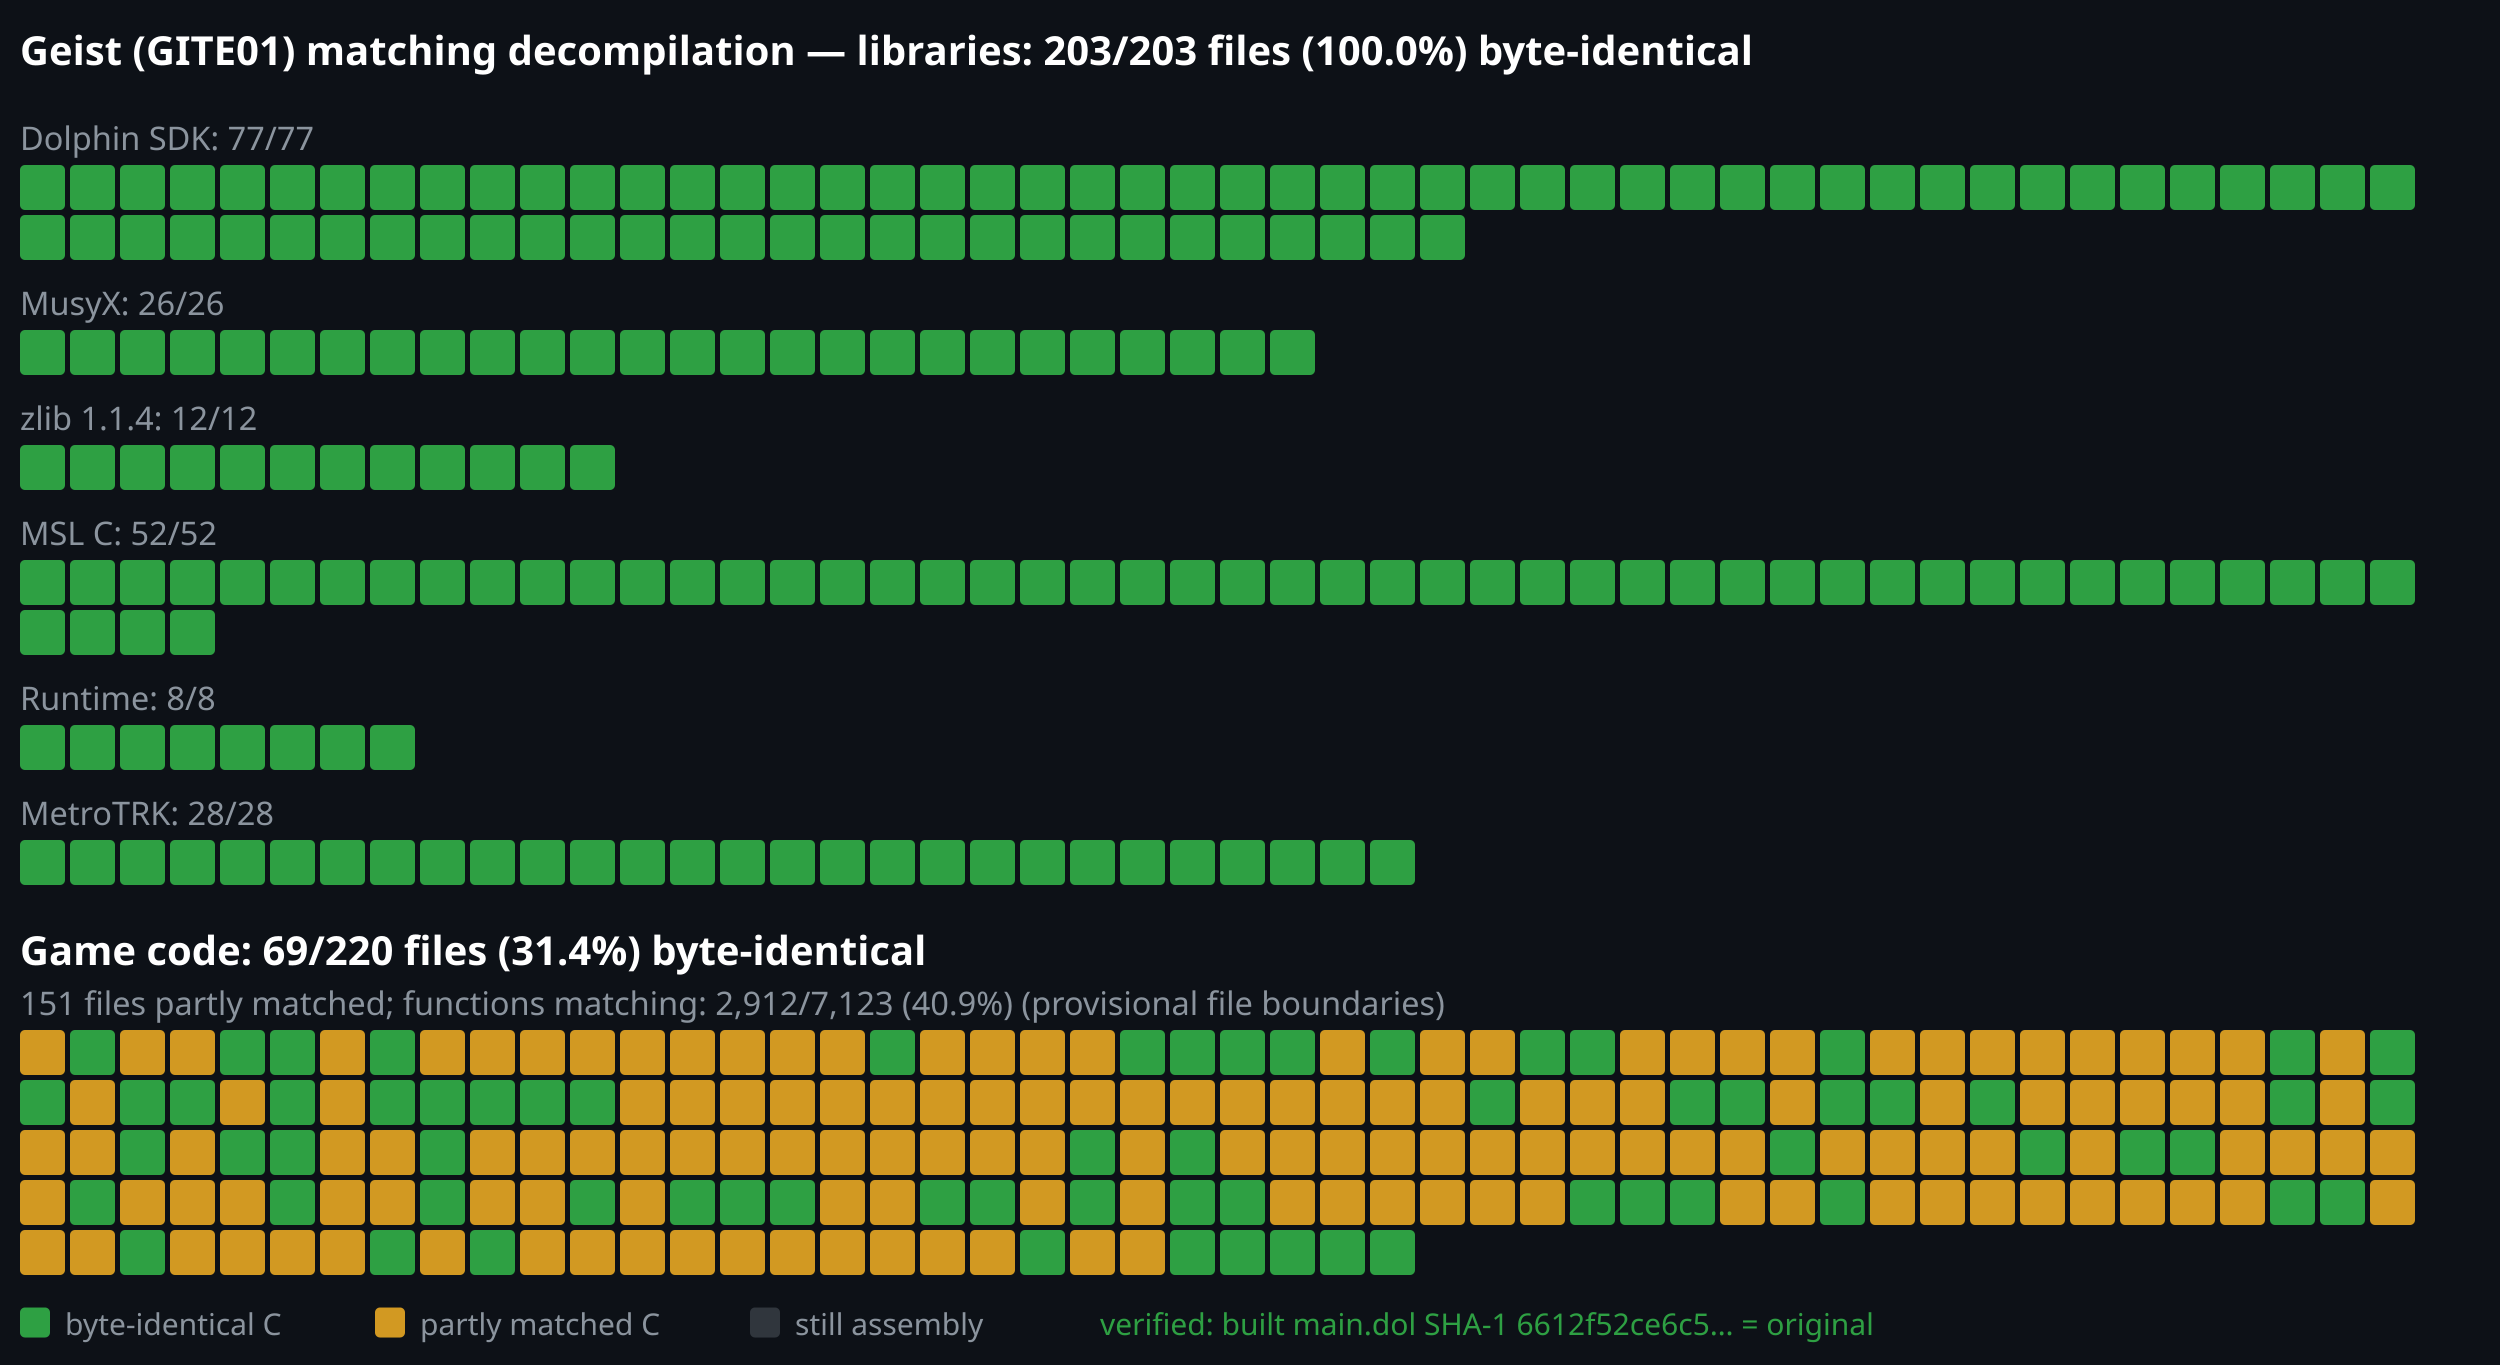
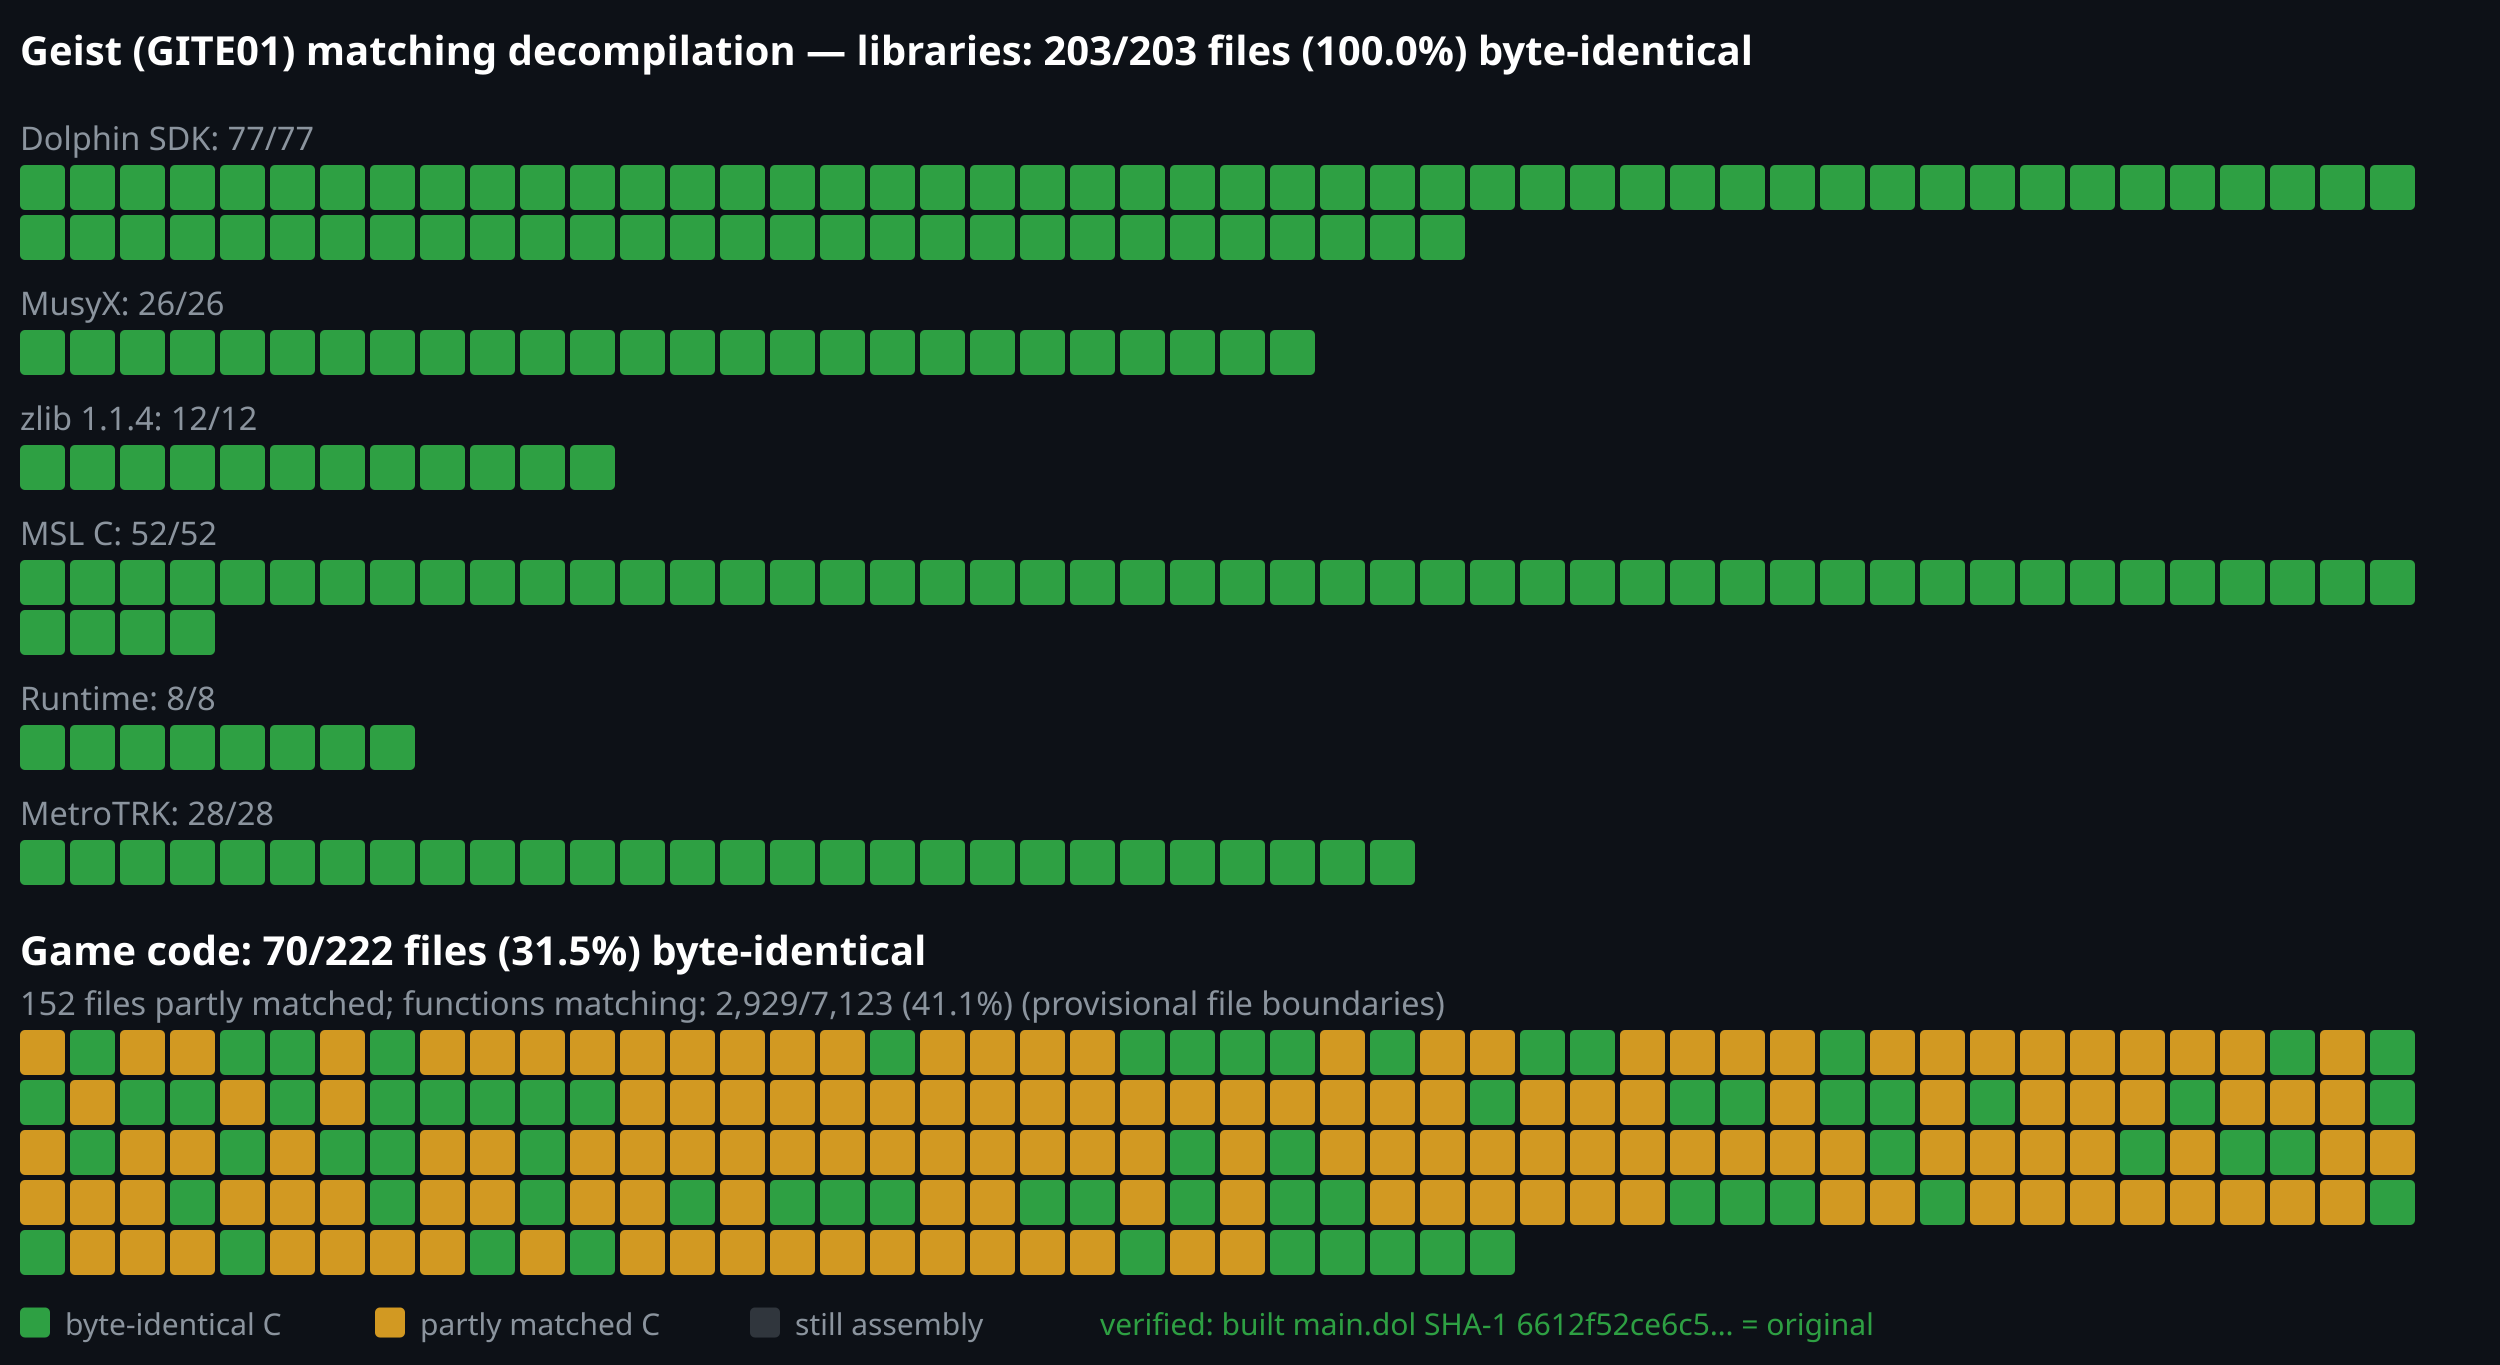
<svg xmlns="http://www.w3.org/2000/svg" viewBox="0 0 1000 546" width="1000" height="546">
  <rect width="1000" height="546" fill="#0d1117" />
  <text x="8" y="26" font-family="sans-serif" font-size="16" font-weight="bold" fill="#ffffff">Geist (GITE01) matching decompilation — libraries: 203/203 files (100.0%) byte-identical</text>
  <text x="8" y="60" font-family="sans-serif" font-size="13" font-weight="normal" fill="#8b949e">Dolphin SDK: 77/77</text>
  <rect x="8" y="66" width="18" height="18" rx="2" fill="#2ea043" />
  <rect x="28" y="66" width="18" height="18" rx="2" fill="#2ea043" />
  <rect x="48" y="66" width="18" height="18" rx="2" fill="#2ea043" />
  <rect x="68" y="66" width="18" height="18" rx="2" fill="#2ea043" />
  <rect x="88" y="66" width="18" height="18" rx="2" fill="#2ea043" />
  <rect x="108" y="66" width="18" height="18" rx="2" fill="#2ea043" />
  <rect x="128" y="66" width="18" height="18" rx="2" fill="#2ea043" />
  <rect x="148" y="66" width="18" height="18" rx="2" fill="#2ea043" />
  <rect x="168" y="66" width="18" height="18" rx="2" fill="#2ea043" />
  <rect x="188" y="66" width="18" height="18" rx="2" fill="#2ea043" />
  <rect x="208" y="66" width="18" height="18" rx="2" fill="#2ea043" />
  <rect x="228" y="66" width="18" height="18" rx="2" fill="#2ea043" />
  <rect x="248" y="66" width="18" height="18" rx="2" fill="#2ea043" />
  <rect x="268" y="66" width="18" height="18" rx="2" fill="#2ea043" />
  <rect x="288" y="66" width="18" height="18" rx="2" fill="#2ea043" />
  <rect x="308" y="66" width="18" height="18" rx="2" fill="#2ea043" />
  <rect x="328" y="66" width="18" height="18" rx="2" fill="#2ea043" />
  <rect x="348" y="66" width="18" height="18" rx="2" fill="#2ea043" />
  <rect x="368" y="66" width="18" height="18" rx="2" fill="#2ea043" />
  <rect x="388" y="66" width="18" height="18" rx="2" fill="#2ea043" />
  <rect x="408" y="66" width="18" height="18" rx="2" fill="#2ea043" />
  <rect x="428" y="66" width="18" height="18" rx="2" fill="#2ea043" />
  <rect x="448" y="66" width="18" height="18" rx="2" fill="#2ea043" />
  <rect x="468" y="66" width="18" height="18" rx="2" fill="#2ea043" />
  <rect x="488" y="66" width="18" height="18" rx="2" fill="#2ea043" />
  <rect x="508" y="66" width="18" height="18" rx="2" fill="#2ea043" />
  <rect x="528" y="66" width="18" height="18" rx="2" fill="#2ea043" />
  <rect x="548" y="66" width="18" height="18" rx="2" fill="#2ea043" />
  <rect x="568" y="66" width="18" height="18" rx="2" fill="#2ea043" />
  <rect x="588" y="66" width="18" height="18" rx="2" fill="#2ea043" />
  <rect x="608" y="66" width="18" height="18" rx="2" fill="#2ea043" />
  <rect x="628" y="66" width="18" height="18" rx="2" fill="#2ea043" />
  <rect x="648" y="66" width="18" height="18" rx="2" fill="#2ea043" />
  <rect x="668" y="66" width="18" height="18" rx="2" fill="#2ea043" />
  <rect x="688" y="66" width="18" height="18" rx="2" fill="#2ea043" />
  <rect x="708" y="66" width="18" height="18" rx="2" fill="#2ea043" />
  <rect x="728" y="66" width="18" height="18" rx="2" fill="#2ea043" />
  <rect x="748" y="66" width="18" height="18" rx="2" fill="#2ea043" />
  <rect x="768" y="66" width="18" height="18" rx="2" fill="#2ea043" />
  <rect x="788" y="66" width="18" height="18" rx="2" fill="#2ea043" />
  <rect x="808" y="66" width="18" height="18" rx="2" fill="#2ea043" />
  <rect x="828" y="66" width="18" height="18" rx="2" fill="#2ea043" />
  <rect x="848" y="66" width="18" height="18" rx="2" fill="#2ea043" />
  <rect x="868" y="66" width="18" height="18" rx="2" fill="#2ea043" />
  <rect x="888" y="66" width="18" height="18" rx="2" fill="#2ea043" />
  <rect x="908" y="66" width="18" height="18" rx="2" fill="#2ea043" />
  <rect x="928" y="66" width="18" height="18" rx="2" fill="#2ea043" />
  <rect x="948" y="66" width="18" height="18" rx="2" fill="#2ea043" />
  <rect x="8" y="86" width="18" height="18" rx="2" fill="#2ea043" />
  <rect x="28" y="86" width="18" height="18" rx="2" fill="#2ea043" />
  <rect x="48" y="86" width="18" height="18" rx="2" fill="#2ea043" />
  <rect x="68" y="86" width="18" height="18" rx="2" fill="#2ea043" />
  <rect x="88" y="86" width="18" height="18" rx="2" fill="#2ea043" />
  <rect x="108" y="86" width="18" height="18" rx="2" fill="#2ea043" />
  <rect x="128" y="86" width="18" height="18" rx="2" fill="#2ea043" />
  <rect x="148" y="86" width="18" height="18" rx="2" fill="#2ea043" />
  <rect x="168" y="86" width="18" height="18" rx="2" fill="#2ea043" />
  <rect x="188" y="86" width="18" height="18" rx="2" fill="#2ea043" />
  <rect x="208" y="86" width="18" height="18" rx="2" fill="#2ea043" />
  <rect x="228" y="86" width="18" height="18" rx="2" fill="#2ea043" />
  <rect x="248" y="86" width="18" height="18" rx="2" fill="#2ea043" />
  <rect x="268" y="86" width="18" height="18" rx="2" fill="#2ea043" />
  <rect x="288" y="86" width="18" height="18" rx="2" fill="#2ea043" />
  <rect x="308" y="86" width="18" height="18" rx="2" fill="#2ea043" />
  <rect x="328" y="86" width="18" height="18" rx="2" fill="#2ea043" />
  <rect x="348" y="86" width="18" height="18" rx="2" fill="#2ea043" />
  <rect x="368" y="86" width="18" height="18" rx="2" fill="#2ea043" />
  <rect x="388" y="86" width="18" height="18" rx="2" fill="#2ea043" />
  <rect x="408" y="86" width="18" height="18" rx="2" fill="#2ea043" />
  <rect x="428" y="86" width="18" height="18" rx="2" fill="#2ea043" />
  <rect x="448" y="86" width="18" height="18" rx="2" fill="#2ea043" />
  <rect x="468" y="86" width="18" height="18" rx="2" fill="#2ea043" />
  <rect x="488" y="86" width="18" height="18" rx="2" fill="#2ea043" />
  <rect x="508" y="86" width="18" height="18" rx="2" fill="#2ea043" />
  <rect x="528" y="86" width="18" height="18" rx="2" fill="#2ea043" />
  <rect x="548" y="86" width="18" height="18" rx="2" fill="#2ea043" />
  <rect x="568" y="86" width="18" height="18" rx="2" fill="#2ea043" />
  <text x="8" y="126" font-family="sans-serif" font-size="13" font-weight="normal" fill="#8b949e">MusyX: 26/26</text>
  <rect x="8" y="132" width="18" height="18" rx="2" fill="#2ea043" />
  <rect x="28" y="132" width="18" height="18" rx="2" fill="#2ea043" />
  <rect x="48" y="132" width="18" height="18" rx="2" fill="#2ea043" />
  <rect x="68" y="132" width="18" height="18" rx="2" fill="#2ea043" />
  <rect x="88" y="132" width="18" height="18" rx="2" fill="#2ea043" />
  <rect x="108" y="132" width="18" height="18" rx="2" fill="#2ea043" />
  <rect x="128" y="132" width="18" height="18" rx="2" fill="#2ea043" />
  <rect x="148" y="132" width="18" height="18" rx="2" fill="#2ea043" />
  <rect x="168" y="132" width="18" height="18" rx="2" fill="#2ea043" />
  <rect x="188" y="132" width="18" height="18" rx="2" fill="#2ea043" />
  <rect x="208" y="132" width="18" height="18" rx="2" fill="#2ea043" />
  <rect x="228" y="132" width="18" height="18" rx="2" fill="#2ea043" />
  <rect x="248" y="132" width="18" height="18" rx="2" fill="#2ea043" />
  <rect x="268" y="132" width="18" height="18" rx="2" fill="#2ea043" />
  <rect x="288" y="132" width="18" height="18" rx="2" fill="#2ea043" />
  <rect x="308" y="132" width="18" height="18" rx="2" fill="#2ea043" />
  <rect x="328" y="132" width="18" height="18" rx="2" fill="#2ea043" />
  <rect x="348" y="132" width="18" height="18" rx="2" fill="#2ea043" />
  <rect x="368" y="132" width="18" height="18" rx="2" fill="#2ea043" />
  <rect x="388" y="132" width="18" height="18" rx="2" fill="#2ea043" />
  <rect x="408" y="132" width="18" height="18" rx="2" fill="#2ea043" />
  <rect x="428" y="132" width="18" height="18" rx="2" fill="#2ea043" />
  <rect x="448" y="132" width="18" height="18" rx="2" fill="#2ea043" />
  <rect x="468" y="132" width="18" height="18" rx="2" fill="#2ea043" />
  <rect x="488" y="132" width="18" height="18" rx="2" fill="#2ea043" />
  <rect x="508" y="132" width="18" height="18" rx="2" fill="#2ea043" />
  <text x="8" y="172" font-family="sans-serif" font-size="13" font-weight="normal" fill="#8b949e">zlib 1.1.4: 12/12</text>
  <rect x="8" y="178" width="18" height="18" rx="2" fill="#2ea043" />
  <rect x="28" y="178" width="18" height="18" rx="2" fill="#2ea043" />
  <rect x="48" y="178" width="18" height="18" rx="2" fill="#2ea043" />
  <rect x="68" y="178" width="18" height="18" rx="2" fill="#2ea043" />
  <rect x="88" y="178" width="18" height="18" rx="2" fill="#2ea043" />
  <rect x="108" y="178" width="18" height="18" rx="2" fill="#2ea043" />
  <rect x="128" y="178" width="18" height="18" rx="2" fill="#2ea043" />
  <rect x="148" y="178" width="18" height="18" rx="2" fill="#2ea043" />
  <rect x="168" y="178" width="18" height="18" rx="2" fill="#2ea043" />
  <rect x="188" y="178" width="18" height="18" rx="2" fill="#2ea043" />
  <rect x="208" y="178" width="18" height="18" rx="2" fill="#2ea043" />
  <rect x="228" y="178" width="18" height="18" rx="2" fill="#2ea043" />
  <text x="8" y="218" font-family="sans-serif" font-size="13" font-weight="normal" fill="#8b949e">MSL C: 52/52</text>
  <rect x="8" y="224" width="18" height="18" rx="2" fill="#2ea043" />
  <rect x="28" y="224" width="18" height="18" rx="2" fill="#2ea043" />
  <rect x="48" y="224" width="18" height="18" rx="2" fill="#2ea043" />
  <rect x="68" y="224" width="18" height="18" rx="2" fill="#2ea043" />
  <rect x="88" y="224" width="18" height="18" rx="2" fill="#2ea043" />
  <rect x="108" y="224" width="18" height="18" rx="2" fill="#2ea043" />
  <rect x="128" y="224" width="18" height="18" rx="2" fill="#2ea043" />
  <rect x="148" y="224" width="18" height="18" rx="2" fill="#2ea043" />
  <rect x="168" y="224" width="18" height="18" rx="2" fill="#2ea043" />
  <rect x="188" y="224" width="18" height="18" rx="2" fill="#2ea043" />
  <rect x="208" y="224" width="18" height="18" rx="2" fill="#2ea043" />
  <rect x="228" y="224" width="18" height="18" rx="2" fill="#2ea043" />
  <rect x="248" y="224" width="18" height="18" rx="2" fill="#2ea043" />
  <rect x="268" y="224" width="18" height="18" rx="2" fill="#2ea043" />
  <rect x="288" y="224" width="18" height="18" rx="2" fill="#2ea043" />
  <rect x="308" y="224" width="18" height="18" rx="2" fill="#2ea043" />
  <rect x="328" y="224" width="18" height="18" rx="2" fill="#2ea043" />
  <rect x="348" y="224" width="18" height="18" rx="2" fill="#2ea043" />
  <rect x="368" y="224" width="18" height="18" rx="2" fill="#2ea043" />
  <rect x="388" y="224" width="18" height="18" rx="2" fill="#2ea043" />
  <rect x="408" y="224" width="18" height="18" rx="2" fill="#2ea043" />
  <rect x="428" y="224" width="18" height="18" rx="2" fill="#2ea043" />
  <rect x="448" y="224" width="18" height="18" rx="2" fill="#2ea043" />
  <rect x="468" y="224" width="18" height="18" rx="2" fill="#2ea043" />
  <rect x="488" y="224" width="18" height="18" rx="2" fill="#2ea043" />
  <rect x="508" y="224" width="18" height="18" rx="2" fill="#2ea043" />
  <rect x="528" y="224" width="18" height="18" rx="2" fill="#2ea043" />
  <rect x="548" y="224" width="18" height="18" rx="2" fill="#2ea043" />
  <rect x="568" y="224" width="18" height="18" rx="2" fill="#2ea043" />
  <rect x="588" y="224" width="18" height="18" rx="2" fill="#2ea043" />
  <rect x="608" y="224" width="18" height="18" rx="2" fill="#2ea043" />
  <rect x="628" y="224" width="18" height="18" rx="2" fill="#2ea043" />
  <rect x="648" y="224" width="18" height="18" rx="2" fill="#2ea043" />
  <rect x="668" y="224" width="18" height="18" rx="2" fill="#2ea043" />
  <rect x="688" y="224" width="18" height="18" rx="2" fill="#2ea043" />
  <rect x="708" y="224" width="18" height="18" rx="2" fill="#2ea043" />
  <rect x="728" y="224" width="18" height="18" rx="2" fill="#2ea043" />
  <rect x="748" y="224" width="18" height="18" rx="2" fill="#2ea043" />
  <rect x="768" y="224" width="18" height="18" rx="2" fill="#2ea043" />
  <rect x="788" y="224" width="18" height="18" rx="2" fill="#2ea043" />
  <rect x="808" y="224" width="18" height="18" rx="2" fill="#2ea043" />
  <rect x="828" y="224" width="18" height="18" rx="2" fill="#2ea043" />
  <rect x="848" y="224" width="18" height="18" rx="2" fill="#2ea043" />
  <rect x="868" y="224" width="18" height="18" rx="2" fill="#2ea043" />
  <rect x="888" y="224" width="18" height="18" rx="2" fill="#2ea043" />
  <rect x="908" y="224" width="18" height="18" rx="2" fill="#2ea043" />
  <rect x="928" y="224" width="18" height="18" rx="2" fill="#2ea043" />
  <rect x="948" y="224" width="18" height="18" rx="2" fill="#2ea043" />
  <rect x="8" y="244" width="18" height="18" rx="2" fill="#2ea043" />
  <rect x="28" y="244" width="18" height="18" rx="2" fill="#2ea043" />
  <rect x="48" y="244" width="18" height="18" rx="2" fill="#2ea043" />
  <rect x="68" y="244" width="18" height="18" rx="2" fill="#2ea043" />
  <text x="8" y="284" font-family="sans-serif" font-size="13" font-weight="normal" fill="#8b949e">Runtime: 8/8</text>
  <rect x="8" y="290" width="18" height="18" rx="2" fill="#2ea043" />
  <rect x="28" y="290" width="18" height="18" rx="2" fill="#2ea043" />
  <rect x="48" y="290" width="18" height="18" rx="2" fill="#2ea043" />
  <rect x="68" y="290" width="18" height="18" rx="2" fill="#2ea043" />
  <rect x="88" y="290" width="18" height="18" rx="2" fill="#2ea043" />
  <rect x="108" y="290" width="18" height="18" rx="2" fill="#2ea043" />
  <rect x="128" y="290" width="18" height="18" rx="2" fill="#2ea043" />
  <rect x="148" y="290" width="18" height="18" rx="2" fill="#2ea043" />
  <text x="8" y="330" font-family="sans-serif" font-size="13" font-weight="normal" fill="#8b949e">MetroTRK: 28/28</text>
  <rect x="8" y="336" width="18" height="18" rx="2" fill="#2ea043" />
  <rect x="28" y="336" width="18" height="18" rx="2" fill="#2ea043" />
  <rect x="48" y="336" width="18" height="18" rx="2" fill="#2ea043" />
  <rect x="68" y="336" width="18" height="18" rx="2" fill="#2ea043" />
  <rect x="88" y="336" width="18" height="18" rx="2" fill="#2ea043" />
  <rect x="108" y="336" width="18" height="18" rx="2" fill="#2ea043" />
  <rect x="128" y="336" width="18" height="18" rx="2" fill="#2ea043" />
  <rect x="148" y="336" width="18" height="18" rx="2" fill="#2ea043" />
  <rect x="168" y="336" width="18" height="18" rx="2" fill="#2ea043" />
  <rect x="188" y="336" width="18" height="18" rx="2" fill="#2ea043" />
  <rect x="208" y="336" width="18" height="18" rx="2" fill="#2ea043" />
  <rect x="228" y="336" width="18" height="18" rx="2" fill="#2ea043" />
  <rect x="248" y="336" width="18" height="18" rx="2" fill="#2ea043" />
  <rect x="268" y="336" width="18" height="18" rx="2" fill="#2ea043" />
  <rect x="288" y="336" width="18" height="18" rx="2" fill="#2ea043" />
  <rect x="308" y="336" width="18" height="18" rx="2" fill="#2ea043" />
  <rect x="328" y="336" width="18" height="18" rx="2" fill="#2ea043" />
  <rect x="348" y="336" width="18" height="18" rx="2" fill="#2ea043" />
  <rect x="368" y="336" width="18" height="18" rx="2" fill="#2ea043" />
  <rect x="388" y="336" width="18" height="18" rx="2" fill="#2ea043" />
  <rect x="408" y="336" width="18" height="18" rx="2" fill="#2ea043" />
  <rect x="428" y="336" width="18" height="18" rx="2" fill="#2ea043" />
  <rect x="448" y="336" width="18" height="18" rx="2" fill="#2ea043" />
  <rect x="468" y="336" width="18" height="18" rx="2" fill="#2ea043" />
  <rect x="488" y="336" width="18" height="18" rx="2" fill="#2ea043" />
  <rect x="508" y="336" width="18" height="18" rx="2" fill="#2ea043" />
  <rect x="528" y="336" width="18" height="18" rx="2" fill="#2ea043" />
  <rect x="548" y="336" width="18" height="18" rx="2" fill="#2ea043" />
-   <text x="8" y="386" font-family="sans-serif" font-size="16" font-weight="bold" fill="#ffffff">Game code: 69/220 files (31.4%) byte-identical</text>
-   <text x="8" y="406" font-family="sans-serif" font-size="13" font-weight="normal" fill="#8b949e">151 files partly matched; functions matching: 2,912/7,123 (40.9%) (provisional file boundaries)</text>
+   <text x="8" y="386" font-family="sans-serif" font-size="16" font-weight="bold" fill="#ffffff">Game code: 70/222 files (31.5%) byte-identical</text>
+   <text x="8" y="406" font-family="sans-serif" font-size="13" font-weight="normal" fill="#8b949e">152 files partly matched; functions matching: 2,929/7,123 (41.1%) (provisional file boundaries)</text>
  <rect x="8" y="412" width="18" height="18" rx="2" fill="#d29922" />
  <rect x="28" y="412" width="18" height="18" rx="2" fill="#2ea043" />
  <rect x="48" y="412" width="18" height="18" rx="2" fill="#d29922" />
  <rect x="68" y="412" width="18" height="18" rx="2" fill="#d29922" />
  <rect x="88" y="412" width="18" height="18" rx="2" fill="#2ea043" />
  <rect x="108" y="412" width="18" height="18" rx="2" fill="#2ea043" />
  <rect x="128" y="412" width="18" height="18" rx="2" fill="#d29922" />
  <rect x="148" y="412" width="18" height="18" rx="2" fill="#2ea043" />
  <rect x="168" y="412" width="18" height="18" rx="2" fill="#d29922" />
  <rect x="188" y="412" width="18" height="18" rx="2" fill="#d29922" />
  <rect x="208" y="412" width="18" height="18" rx="2" fill="#d29922" />
  <rect x="228" y="412" width="18" height="18" rx="2" fill="#d29922" />
  <rect x="248" y="412" width="18" height="18" rx="2" fill="#d29922" />
  <rect x="268" y="412" width="18" height="18" rx="2" fill="#d29922" />
  <rect x="288" y="412" width="18" height="18" rx="2" fill="#d29922" />
  <rect x="308" y="412" width="18" height="18" rx="2" fill="#d29922" />
  <rect x="328" y="412" width="18" height="18" rx="2" fill="#d29922" />
  <rect x="348" y="412" width="18" height="18" rx="2" fill="#2ea043" />
  <rect x="368" y="412" width="18" height="18" rx="2" fill="#d29922" />
  <rect x="388" y="412" width="18" height="18" rx="2" fill="#d29922" />
  <rect x="408" y="412" width="18" height="18" rx="2" fill="#d29922" />
  <rect x="428" y="412" width="18" height="18" rx="2" fill="#d29922" />
  <rect x="448" y="412" width="18" height="18" rx="2" fill="#2ea043" />
  <rect x="468" y="412" width="18" height="18" rx="2" fill="#2ea043" />
  <rect x="488" y="412" width="18" height="18" rx="2" fill="#2ea043" />
  <rect x="508" y="412" width="18" height="18" rx="2" fill="#2ea043" />
  <rect x="528" y="412" width="18" height="18" rx="2" fill="#d29922" />
  <rect x="548" y="412" width="18" height="18" rx="2" fill="#2ea043" />
  <rect x="568" y="412" width="18" height="18" rx="2" fill="#d29922" />
  <rect x="588" y="412" width="18" height="18" rx="2" fill="#d29922" />
  <rect x="608" y="412" width="18" height="18" rx="2" fill="#2ea043" />
  <rect x="628" y="412" width="18" height="18" rx="2" fill="#2ea043" />
  <rect x="648" y="412" width="18" height="18" rx="2" fill="#d29922" />
  <rect x="668" y="412" width="18" height="18" rx="2" fill="#d29922" />
  <rect x="688" y="412" width="18" height="18" rx="2" fill="#d29922" />
  <rect x="708" y="412" width="18" height="18" rx="2" fill="#d29922" />
  <rect x="728" y="412" width="18" height="18" rx="2" fill="#2ea043" />
  <rect x="748" y="412" width="18" height="18" rx="2" fill="#d29922" />
  <rect x="768" y="412" width="18" height="18" rx="2" fill="#d29922" />
  <rect x="788" y="412" width="18" height="18" rx="2" fill="#d29922" />
  <rect x="808" y="412" width="18" height="18" rx="2" fill="#d29922" />
  <rect x="828" y="412" width="18" height="18" rx="2" fill="#d29922" />
  <rect x="848" y="412" width="18" height="18" rx="2" fill="#d29922" />
  <rect x="868" y="412" width="18" height="18" rx="2" fill="#d29922" />
  <rect x="888" y="412" width="18" height="18" rx="2" fill="#d29922" />
  <rect x="908" y="412" width="18" height="18" rx="2" fill="#2ea043" />
  <rect x="928" y="412" width="18" height="18" rx="2" fill="#d29922" />
  <rect x="948" y="412" width="18" height="18" rx="2" fill="#2ea043" />
  <rect x="8" y="432" width="18" height="18" rx="2" fill="#2ea043" />
  <rect x="28" y="432" width="18" height="18" rx="2" fill="#d29922" />
  <rect x="48" y="432" width="18" height="18" rx="2" fill="#2ea043" />
  <rect x="68" y="432" width="18" height="18" rx="2" fill="#2ea043" />
  <rect x="88" y="432" width="18" height="18" rx="2" fill="#d29922" />
  <rect x="108" y="432" width="18" height="18" rx="2" fill="#2ea043" />
  <rect x="128" y="432" width="18" height="18" rx="2" fill="#d29922" />
  <rect x="148" y="432" width="18" height="18" rx="2" fill="#2ea043" />
  <rect x="168" y="432" width="18" height="18" rx="2" fill="#2ea043" />
  <rect x="188" y="432" width="18" height="18" rx="2" fill="#2ea043" />
  <rect x="208" y="432" width="18" height="18" rx="2" fill="#2ea043" />
  <rect x="228" y="432" width="18" height="18" rx="2" fill="#2ea043" />
  <rect x="248" y="432" width="18" height="18" rx="2" fill="#d29922" />
  <rect x="268" y="432" width="18" height="18" rx="2" fill="#d29922" />
  <rect x="288" y="432" width="18" height="18" rx="2" fill="#d29922" />
  <rect x="308" y="432" width="18" height="18" rx="2" fill="#d29922" />
  <rect x="328" y="432" width="18" height="18" rx="2" fill="#d29922" />
  <rect x="348" y="432" width="18" height="18" rx="2" fill="#d29922" />
  <rect x="368" y="432" width="18" height="18" rx="2" fill="#d29922" />
  <rect x="388" y="432" width="18" height="18" rx="2" fill="#d29922" />
  <rect x="408" y="432" width="18" height="18" rx="2" fill="#d29922" />
  <rect x="428" y="432" width="18" height="18" rx="2" fill="#d29922" />
  <rect x="448" y="432" width="18" height="18" rx="2" fill="#d29922" />
  <rect x="468" y="432" width="18" height="18" rx="2" fill="#d29922" />
  <rect x="488" y="432" width="18" height="18" rx="2" fill="#d29922" />
  <rect x="508" y="432" width="18" height="18" rx="2" fill="#d29922" />
  <rect x="528" y="432" width="18" height="18" rx="2" fill="#d29922" />
  <rect x="548" y="432" width="18" height="18" rx="2" fill="#d29922" />
  <rect x="568" y="432" width="18" height="18" rx="2" fill="#d29922" />
  <rect x="588" y="432" width="18" height="18" rx="2" fill="#2ea043" />
  <rect x="608" y="432" width="18" height="18" rx="2" fill="#d29922" />
  <rect x="628" y="432" width="18" height="18" rx="2" fill="#d29922" />
  <rect x="648" y="432" width="18" height="18" rx="2" fill="#d29922" />
  <rect x="668" y="432" width="18" height="18" rx="2" fill="#2ea043" />
  <rect x="688" y="432" width="18" height="18" rx="2" fill="#2ea043" />
  <rect x="708" y="432" width="18" height="18" rx="2" fill="#d29922" />
  <rect x="728" y="432" width="18" height="18" rx="2" fill="#2ea043" />
  <rect x="748" y="432" width="18" height="18" rx="2" fill="#2ea043" />
  <rect x="768" y="432" width="18" height="18" rx="2" fill="#d29922" />
  <rect x="788" y="432" width="18" height="18" rx="2" fill="#2ea043" />
  <rect x="808" y="432" width="18" height="18" rx="2" fill="#d29922" />
  <rect x="828" y="432" width="18" height="18" rx="2" fill="#d29922" />
  <rect x="848" y="432" width="18" height="18" rx="2" fill="#d29922" />
-   <rect x="868" y="432" width="18" height="18" rx="2" fill="#d29922" />
+   <rect x="868" y="432" width="18" height="18" rx="2" fill="#2ea043" />
  <rect x="888" y="432" width="18" height="18" rx="2" fill="#d29922" />
-   <rect x="908" y="432" width="18" height="18" rx="2" fill="#2ea043" />
+   <rect x="908" y="432" width="18" height="18" rx="2" fill="#d29922" />
  <rect x="928" y="432" width="18" height="18" rx="2" fill="#d29922" />
  <rect x="948" y="432" width="18" height="18" rx="2" fill="#2ea043" />
  <rect x="8" y="452" width="18" height="18" rx="2" fill="#d29922" />
-   <rect x="28" y="452" width="18" height="18" rx="2" fill="#d29922" />
-   <rect x="48" y="452" width="18" height="18" rx="2" fill="#2ea043" />
+   <rect x="28" y="452" width="18" height="18" rx="2" fill="#2ea043" />
+   <rect x="48" y="452" width="18" height="18" rx="2" fill="#d29922" />
  <rect x="68" y="452" width="18" height="18" rx="2" fill="#d29922" />
  <rect x="88" y="452" width="18" height="18" rx="2" fill="#2ea043" />
-   <rect x="108" y="452" width="18" height="18" rx="2" fill="#2ea043" />
-   <rect x="128" y="452" width="18" height="18" rx="2" fill="#d29922" />
-   <rect x="148" y="452" width="18" height="18" rx="2" fill="#d29922" />
-   <rect x="168" y="452" width="18" height="18" rx="2" fill="#2ea043" />
+   <rect x="108" y="452" width="18" height="18" rx="2" fill="#d29922" />
+   <rect x="128" y="452" width="18" height="18" rx="2" fill="#2ea043" />
+   <rect x="148" y="452" width="18" height="18" rx="2" fill="#2ea043" />
+   <rect x="168" y="452" width="18" height="18" rx="2" fill="#d29922" />
  <rect x="188" y="452" width="18" height="18" rx="2" fill="#d29922" />
-   <rect x="208" y="452" width="18" height="18" rx="2" fill="#d29922" />
+   <rect x="208" y="452" width="18" height="18" rx="2" fill="#2ea043" />
  <rect x="228" y="452" width="18" height="18" rx="2" fill="#d29922" />
  <rect x="248" y="452" width="18" height="18" rx="2" fill="#d29922" />
  <rect x="268" y="452" width="18" height="18" rx="2" fill="#d29922" />
  <rect x="288" y="452" width="18" height="18" rx="2" fill="#d29922" />
  <rect x="308" y="452" width="18" height="18" rx="2" fill="#d29922" />
  <rect x="328" y="452" width="18" height="18" rx="2" fill="#d29922" />
  <rect x="348" y="452" width="18" height="18" rx="2" fill="#d29922" />
  <rect x="368" y="452" width="18" height="18" rx="2" fill="#d29922" />
  <rect x="388" y="452" width="18" height="18" rx="2" fill="#d29922" />
  <rect x="408" y="452" width="18" height="18" rx="2" fill="#d29922" />
-   <rect x="428" y="452" width="18" height="18" rx="2" fill="#2ea043" />
+   <rect x="428" y="452" width="18" height="18" rx="2" fill="#d29922" />
  <rect x="448" y="452" width="18" height="18" rx="2" fill="#d29922" />
  <rect x="468" y="452" width="18" height="18" rx="2" fill="#2ea043" />
  <rect x="488" y="452" width="18" height="18" rx="2" fill="#d29922" />
-   <rect x="508" y="452" width="18" height="18" rx="2" fill="#d29922" />
+   <rect x="508" y="452" width="18" height="18" rx="2" fill="#2ea043" />
  <rect x="528" y="452" width="18" height="18" rx="2" fill="#d29922" />
  <rect x="548" y="452" width="18" height="18" rx="2" fill="#d29922" />
  <rect x="568" y="452" width="18" height="18" rx="2" fill="#d29922" />
  <rect x="588" y="452" width="18" height="18" rx="2" fill="#d29922" />
  <rect x="608" y="452" width="18" height="18" rx="2" fill="#d29922" />
  <rect x="628" y="452" width="18" height="18" rx="2" fill="#d29922" />
  <rect x="648" y="452" width="18" height="18" rx="2" fill="#d29922" />
  <rect x="668" y="452" width="18" height="18" rx="2" fill="#d29922" />
  <rect x="688" y="452" width="18" height="18" rx="2" fill="#d29922" />
-   <rect x="708" y="452" width="18" height="18" rx="2" fill="#2ea043" />
+   <rect x="708" y="452" width="18" height="18" rx="2" fill="#d29922" />
  <rect x="728" y="452" width="18" height="18" rx="2" fill="#d29922" />
-   <rect x="748" y="452" width="18" height="18" rx="2" fill="#d29922" />
+   <rect x="748" y="452" width="18" height="18" rx="2" fill="#2ea043" />
  <rect x="768" y="452" width="18" height="18" rx="2" fill="#d29922" />
  <rect x="788" y="452" width="18" height="18" rx="2" fill="#d29922" />
-   <rect x="808" y="452" width="18" height="18" rx="2" fill="#2ea043" />
+   <rect x="808" y="452" width="18" height="18" rx="2" fill="#d29922" />
  <rect x="828" y="452" width="18" height="18" rx="2" fill="#d29922" />
  <rect x="848" y="452" width="18" height="18" rx="2" fill="#2ea043" />
-   <rect x="868" y="452" width="18" height="18" rx="2" fill="#2ea043" />
-   <rect x="888" y="452" width="18" height="18" rx="2" fill="#d29922" />
-   <rect x="908" y="452" width="18" height="18" rx="2" fill="#d29922" />
+   <rect x="868" y="452" width="18" height="18" rx="2" fill="#d29922" />
+   <rect x="888" y="452" width="18" height="18" rx="2" fill="#2ea043" />
+   <rect x="908" y="452" width="18" height="18" rx="2" fill="#2ea043" />
  <rect x="928" y="452" width="18" height="18" rx="2" fill="#d29922" />
  <rect x="948" y="452" width="18" height="18" rx="2" fill="#d29922" />
  <rect x="8" y="472" width="18" height="18" rx="2" fill="#d29922" />
-   <rect x="28" y="472" width="18" height="18" rx="2" fill="#2ea043" />
+   <rect x="28" y="472" width="18" height="18" rx="2" fill="#d29922" />
  <rect x="48" y="472" width="18" height="18" rx="2" fill="#d29922" />
-   <rect x="68" y="472" width="18" height="18" rx="2" fill="#d29922" />
+   <rect x="68" y="472" width="18" height="18" rx="2" fill="#2ea043" />
  <rect x="88" y="472" width="18" height="18" rx="2" fill="#d29922" />
-   <rect x="108" y="472" width="18" height="18" rx="2" fill="#2ea043" />
+   <rect x="108" y="472" width="18" height="18" rx="2" fill="#d29922" />
  <rect x="128" y="472" width="18" height="18" rx="2" fill="#d29922" />
-   <rect x="148" y="472" width="18" height="18" rx="2" fill="#d29922" />
-   <rect x="168" y="472" width="18" height="18" rx="2" fill="#2ea043" />
+   <rect x="148" y="472" width="18" height="18" rx="2" fill="#2ea043" />
+   <rect x="168" y="472" width="18" height="18" rx="2" fill="#d29922" />
  <rect x="188" y="472" width="18" height="18" rx="2" fill="#d29922" />
-   <rect x="208" y="472" width="18" height="18" rx="2" fill="#d29922" />
-   <rect x="228" y="472" width="18" height="18" rx="2" fill="#2ea043" />
+   <rect x="208" y="472" width="18" height="18" rx="2" fill="#2ea043" />
+   <rect x="228" y="472" width="18" height="18" rx="2" fill="#d29922" />
  <rect x="248" y="472" width="18" height="18" rx="2" fill="#d29922" />
  <rect x="268" y="472" width="18" height="18" rx="2" fill="#2ea043" />
-   <rect x="288" y="472" width="18" height="18" rx="2" fill="#2ea043" />
+   <rect x="288" y="472" width="18" height="18" rx="2" fill="#d29922" />
  <rect x="308" y="472" width="18" height="18" rx="2" fill="#2ea043" />
-   <rect x="328" y="472" width="18" height="18" rx="2" fill="#d29922" />
-   <rect x="348" y="472" width="18" height="18" rx="2" fill="#d29922" />
-   <rect x="368" y="472" width="18" height="18" rx="2" fill="#2ea043" />
-   <rect x="388" y="472" width="18" height="18" rx="2" fill="#2ea043" />
-   <rect x="408" y="472" width="18" height="18" rx="2" fill="#d29922" />
+   <rect x="328" y="472" width="18" height="18" rx="2" fill="#2ea043" />
+   <rect x="348" y="472" width="18" height="18" rx="2" fill="#2ea043" />
+   <rect x="368" y="472" width="18" height="18" rx="2" fill="#d29922" />
+   <rect x="388" y="472" width="18" height="18" rx="2" fill="#d29922" />
+   <rect x="408" y="472" width="18" height="18" rx="2" fill="#2ea043" />
  <rect x="428" y="472" width="18" height="18" rx="2" fill="#2ea043" />
  <rect x="448" y="472" width="18" height="18" rx="2" fill="#d29922" />
  <rect x="468" y="472" width="18" height="18" rx="2" fill="#2ea043" />
-   <rect x="488" y="472" width="18" height="18" rx="2" fill="#2ea043" />
-   <rect x="508" y="472" width="18" height="18" rx="2" fill="#d29922" />
-   <rect x="528" y="472" width="18" height="18" rx="2" fill="#d29922" />
+   <rect x="488" y="472" width="18" height="18" rx="2" fill="#d29922" />
+   <rect x="508" y="472" width="18" height="18" rx="2" fill="#2ea043" />
+   <rect x="528" y="472" width="18" height="18" rx="2" fill="#2ea043" />
  <rect x="548" y="472" width="18" height="18" rx="2" fill="#d29922" />
  <rect x="568" y="472" width="18" height="18" rx="2" fill="#d29922" />
  <rect x="588" y="472" width="18" height="18" rx="2" fill="#d29922" />
  <rect x="608" y="472" width="18" height="18" rx="2" fill="#d29922" />
-   <rect x="628" y="472" width="18" height="18" rx="2" fill="#2ea043" />
-   <rect x="648" y="472" width="18" height="18" rx="2" fill="#2ea043" />
+   <rect x="628" y="472" width="18" height="18" rx="2" fill="#d29922" />
+   <rect x="648" y="472" width="18" height="18" rx="2" fill="#d29922" />
  <rect x="668" y="472" width="18" height="18" rx="2" fill="#2ea043" />
-   <rect x="688" y="472" width="18" height="18" rx="2" fill="#d29922" />
-   <rect x="708" y="472" width="18" height="18" rx="2" fill="#d29922" />
-   <rect x="728" y="472" width="18" height="18" rx="2" fill="#2ea043" />
+   <rect x="688" y="472" width="18" height="18" rx="2" fill="#2ea043" />
+   <rect x="708" y="472" width="18" height="18" rx="2" fill="#2ea043" />
+   <rect x="728" y="472" width="18" height="18" rx="2" fill="#d29922" />
  <rect x="748" y="472" width="18" height="18" rx="2" fill="#d29922" />
-   <rect x="768" y="472" width="18" height="18" rx="2" fill="#d29922" />
+   <rect x="768" y="472" width="18" height="18" rx="2" fill="#2ea043" />
  <rect x="788" y="472" width="18" height="18" rx="2" fill="#d29922" />
  <rect x="808" y="472" width="18" height="18" rx="2" fill="#d29922" />
  <rect x="828" y="472" width="18" height="18" rx="2" fill="#d29922" />
  <rect x="848" y="472" width="18" height="18" rx="2" fill="#d29922" />
  <rect x="868" y="472" width="18" height="18" rx="2" fill="#d29922" />
  <rect x="888" y="472" width="18" height="18" rx="2" fill="#d29922" />
-   <rect x="908" y="472" width="18" height="18" rx="2" fill="#2ea043" />
-   <rect x="928" y="472" width="18" height="18" rx="2" fill="#2ea043" />
-   <rect x="948" y="472" width="18" height="18" rx="2" fill="#d29922" />
-   <rect x="8" y="492" width="18" height="18" rx="2" fill="#d29922" />
+   <rect x="908" y="472" width="18" height="18" rx="2" fill="#d29922" />
+   <rect x="928" y="472" width="18" height="18" rx="2" fill="#d29922" />
+   <rect x="948" y="472" width="18" height="18" rx="2" fill="#2ea043" />
+   <rect x="8" y="492" width="18" height="18" rx="2" fill="#2ea043" />
  <rect x="28" y="492" width="18" height="18" rx="2" fill="#d29922" />
-   <rect x="48" y="492" width="18" height="18" rx="2" fill="#2ea043" />
+   <rect x="48" y="492" width="18" height="18" rx="2" fill="#d29922" />
  <rect x="68" y="492" width="18" height="18" rx="2" fill="#d29922" />
-   <rect x="88" y="492" width="18" height="18" rx="2" fill="#d29922" />
+   <rect x="88" y="492" width="18" height="18" rx="2" fill="#2ea043" />
  <rect x="108" y="492" width="18" height="18" rx="2" fill="#d29922" />
  <rect x="128" y="492" width="18" height="18" rx="2" fill="#d29922" />
-   <rect x="148" y="492" width="18" height="18" rx="2" fill="#2ea043" />
+   <rect x="148" y="492" width="18" height="18" rx="2" fill="#d29922" />
  <rect x="168" y="492" width="18" height="18" rx="2" fill="#d29922" />
  <rect x="188" y="492" width="18" height="18" rx="2" fill="#2ea043" />
  <rect x="208" y="492" width="18" height="18" rx="2" fill="#d29922" />
-   <rect x="228" y="492" width="18" height="18" rx="2" fill="#d29922" />
+   <rect x="228" y="492" width="18" height="18" rx="2" fill="#2ea043" />
  <rect x="248" y="492" width="18" height="18" rx="2" fill="#d29922" />
  <rect x="268" y="492" width="18" height="18" rx="2" fill="#d29922" />
  <rect x="288" y="492" width="18" height="18" rx="2" fill="#d29922" />
  <rect x="308" y="492" width="18" height="18" rx="2" fill="#d29922" />
  <rect x="328" y="492" width="18" height="18" rx="2" fill="#d29922" />
  <rect x="348" y="492" width="18" height="18" rx="2" fill="#d29922" />
  <rect x="368" y="492" width="18" height="18" rx="2" fill="#d29922" />
  <rect x="388" y="492" width="18" height="18" rx="2" fill="#d29922" />
-   <rect x="408" y="492" width="18" height="18" rx="2" fill="#2ea043" />
+   <rect x="408" y="492" width="18" height="18" rx="2" fill="#d29922" />
  <rect x="428" y="492" width="18" height="18" rx="2" fill="#d29922" />
-   <rect x="448" y="492" width="18" height="18" rx="2" fill="#d29922" />
-   <rect x="468" y="492" width="18" height="18" rx="2" fill="#2ea043" />
-   <rect x="488" y="492" width="18" height="18" rx="2" fill="#2ea043" />
+   <rect x="448" y="492" width="18" height="18" rx="2" fill="#2ea043" />
+   <rect x="468" y="492" width="18" height="18" rx="2" fill="#d29922" />
+   <rect x="488" y="492" width="18" height="18" rx="2" fill="#d29922" />
  <rect x="508" y="492" width="18" height="18" rx="2" fill="#2ea043" />
  <rect x="528" y="492" width="18" height="18" rx="2" fill="#2ea043" />
  <rect x="548" y="492" width="18" height="18" rx="2" fill="#2ea043" />
+   <rect x="568" y="492" width="18" height="18" rx="2" fill="#2ea043" />
+   <rect x="588" y="492" width="18" height="18" rx="2" fill="#2ea043" />
  <rect x="8" y="523" width="12" height="12" rx="2" fill="#2ea043" />
  <text x="26" y="534" font-family="sans-serif" font-size="12" font-weight="normal" fill="#8b949e">byte-identical C</text>
  <rect x="150" y="523" width="12" height="12" rx="2" fill="#d29922" />
  <text x="168" y="534" font-family="sans-serif" font-size="12" font-weight="normal" fill="#8b949e">partly matched C</text>
  <rect x="300" y="523" width="12" height="12" rx="2" fill="#30363d" />
  <text x="318" y="534" font-family="sans-serif" font-size="12" font-weight="normal" fill="#8b949e">still assembly</text>
  <text x="440" y="534" font-family="sans-serif" font-size="12" font-weight="normal" fill="#2ea043">verified: built main.dol SHA-1 6612f52ce6c5… = original</text>
</svg>
